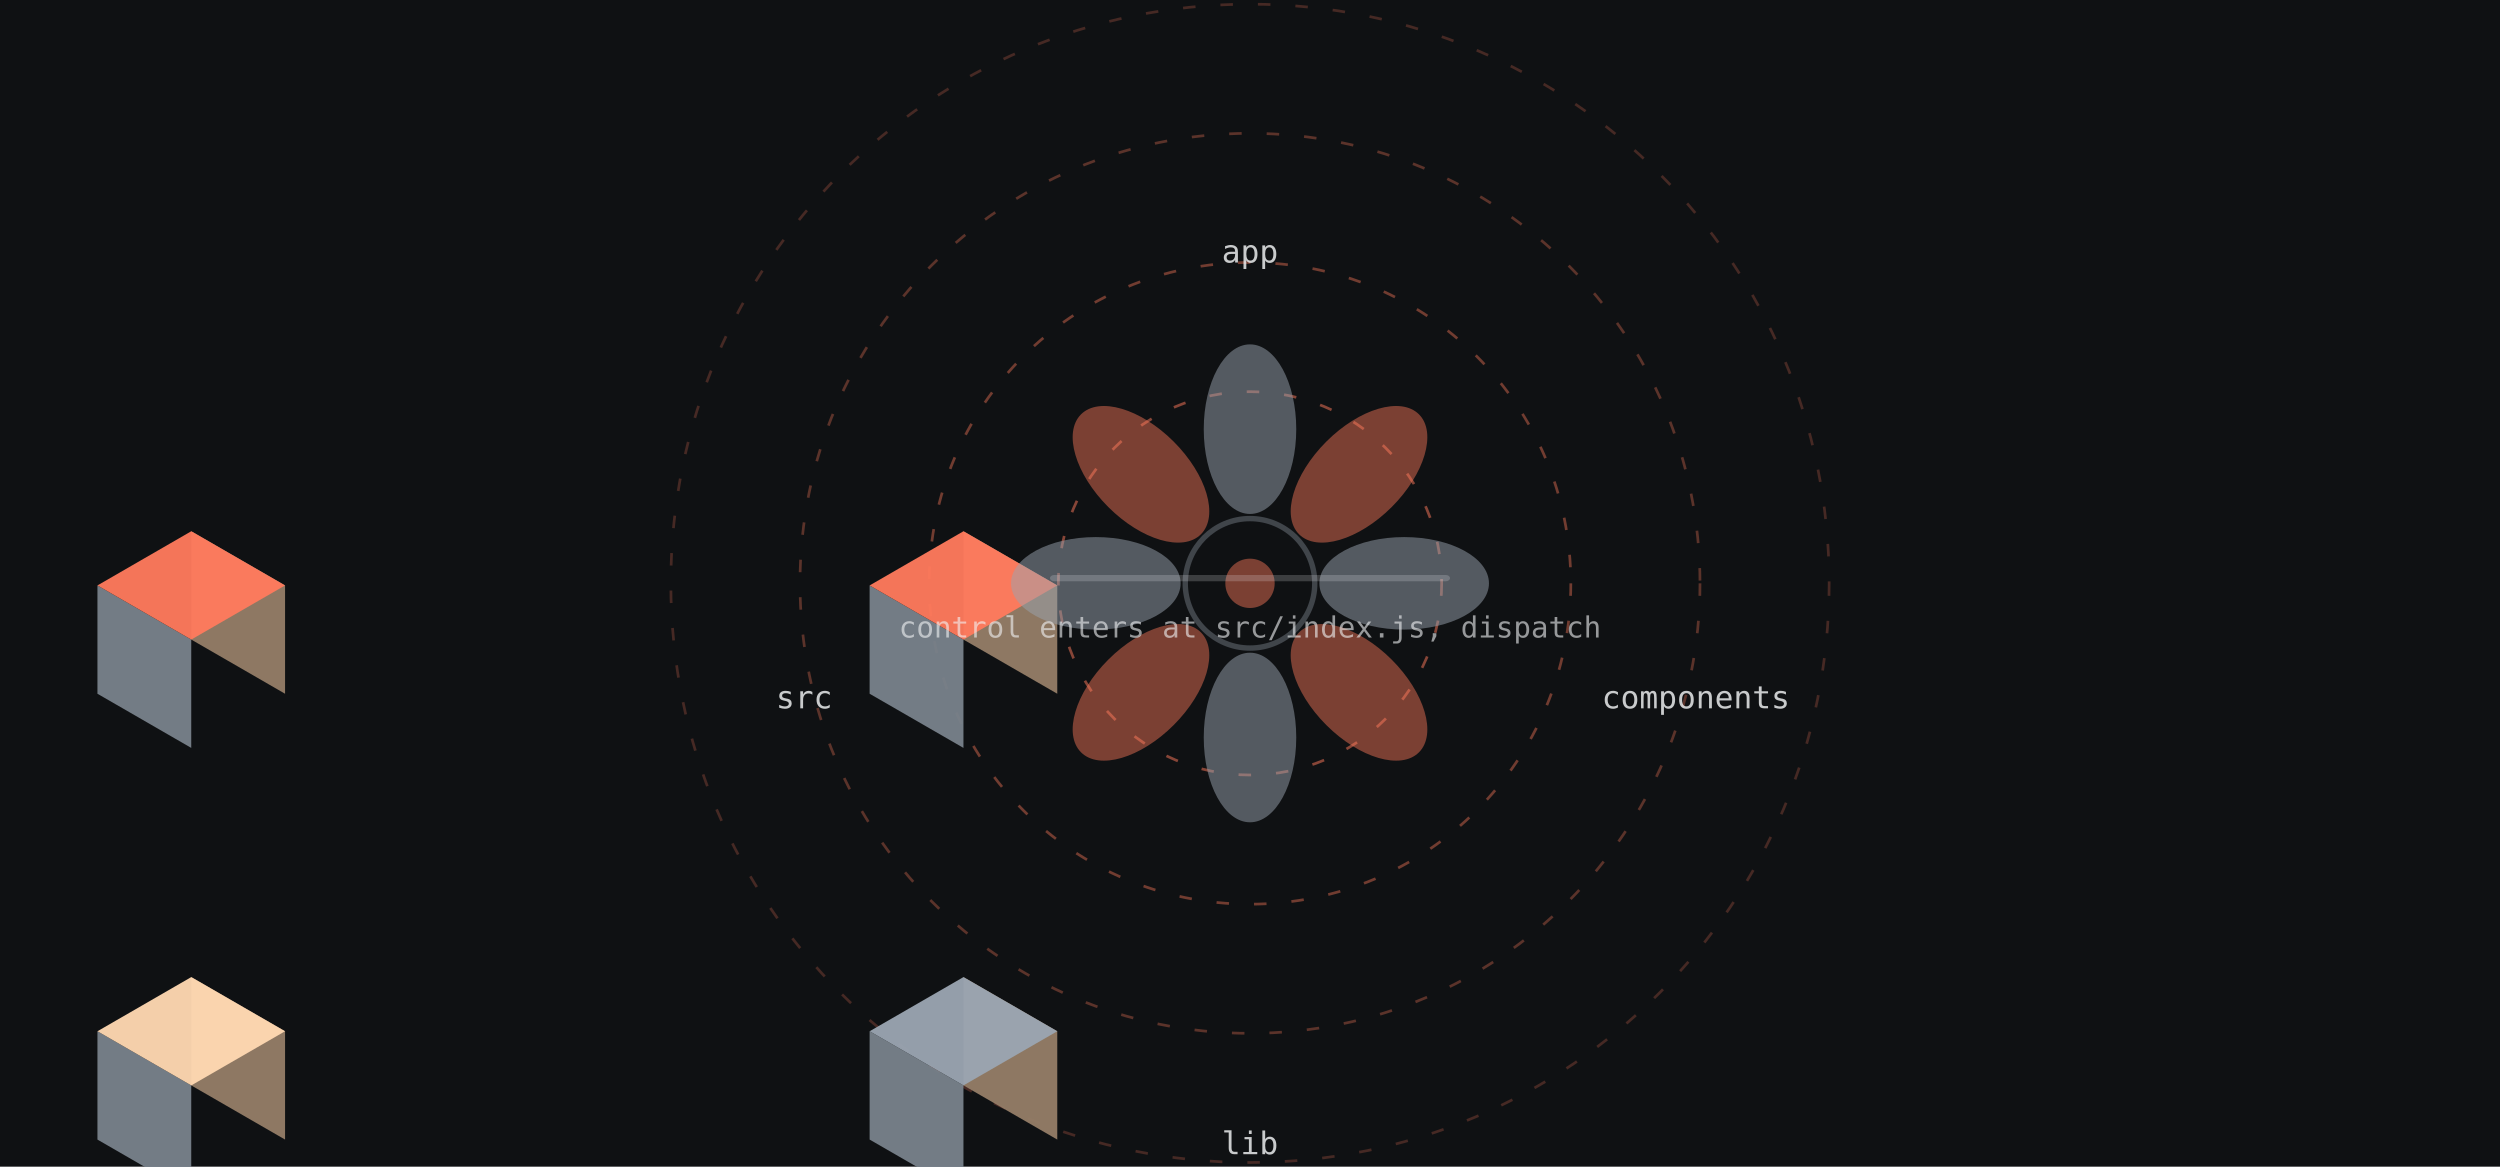
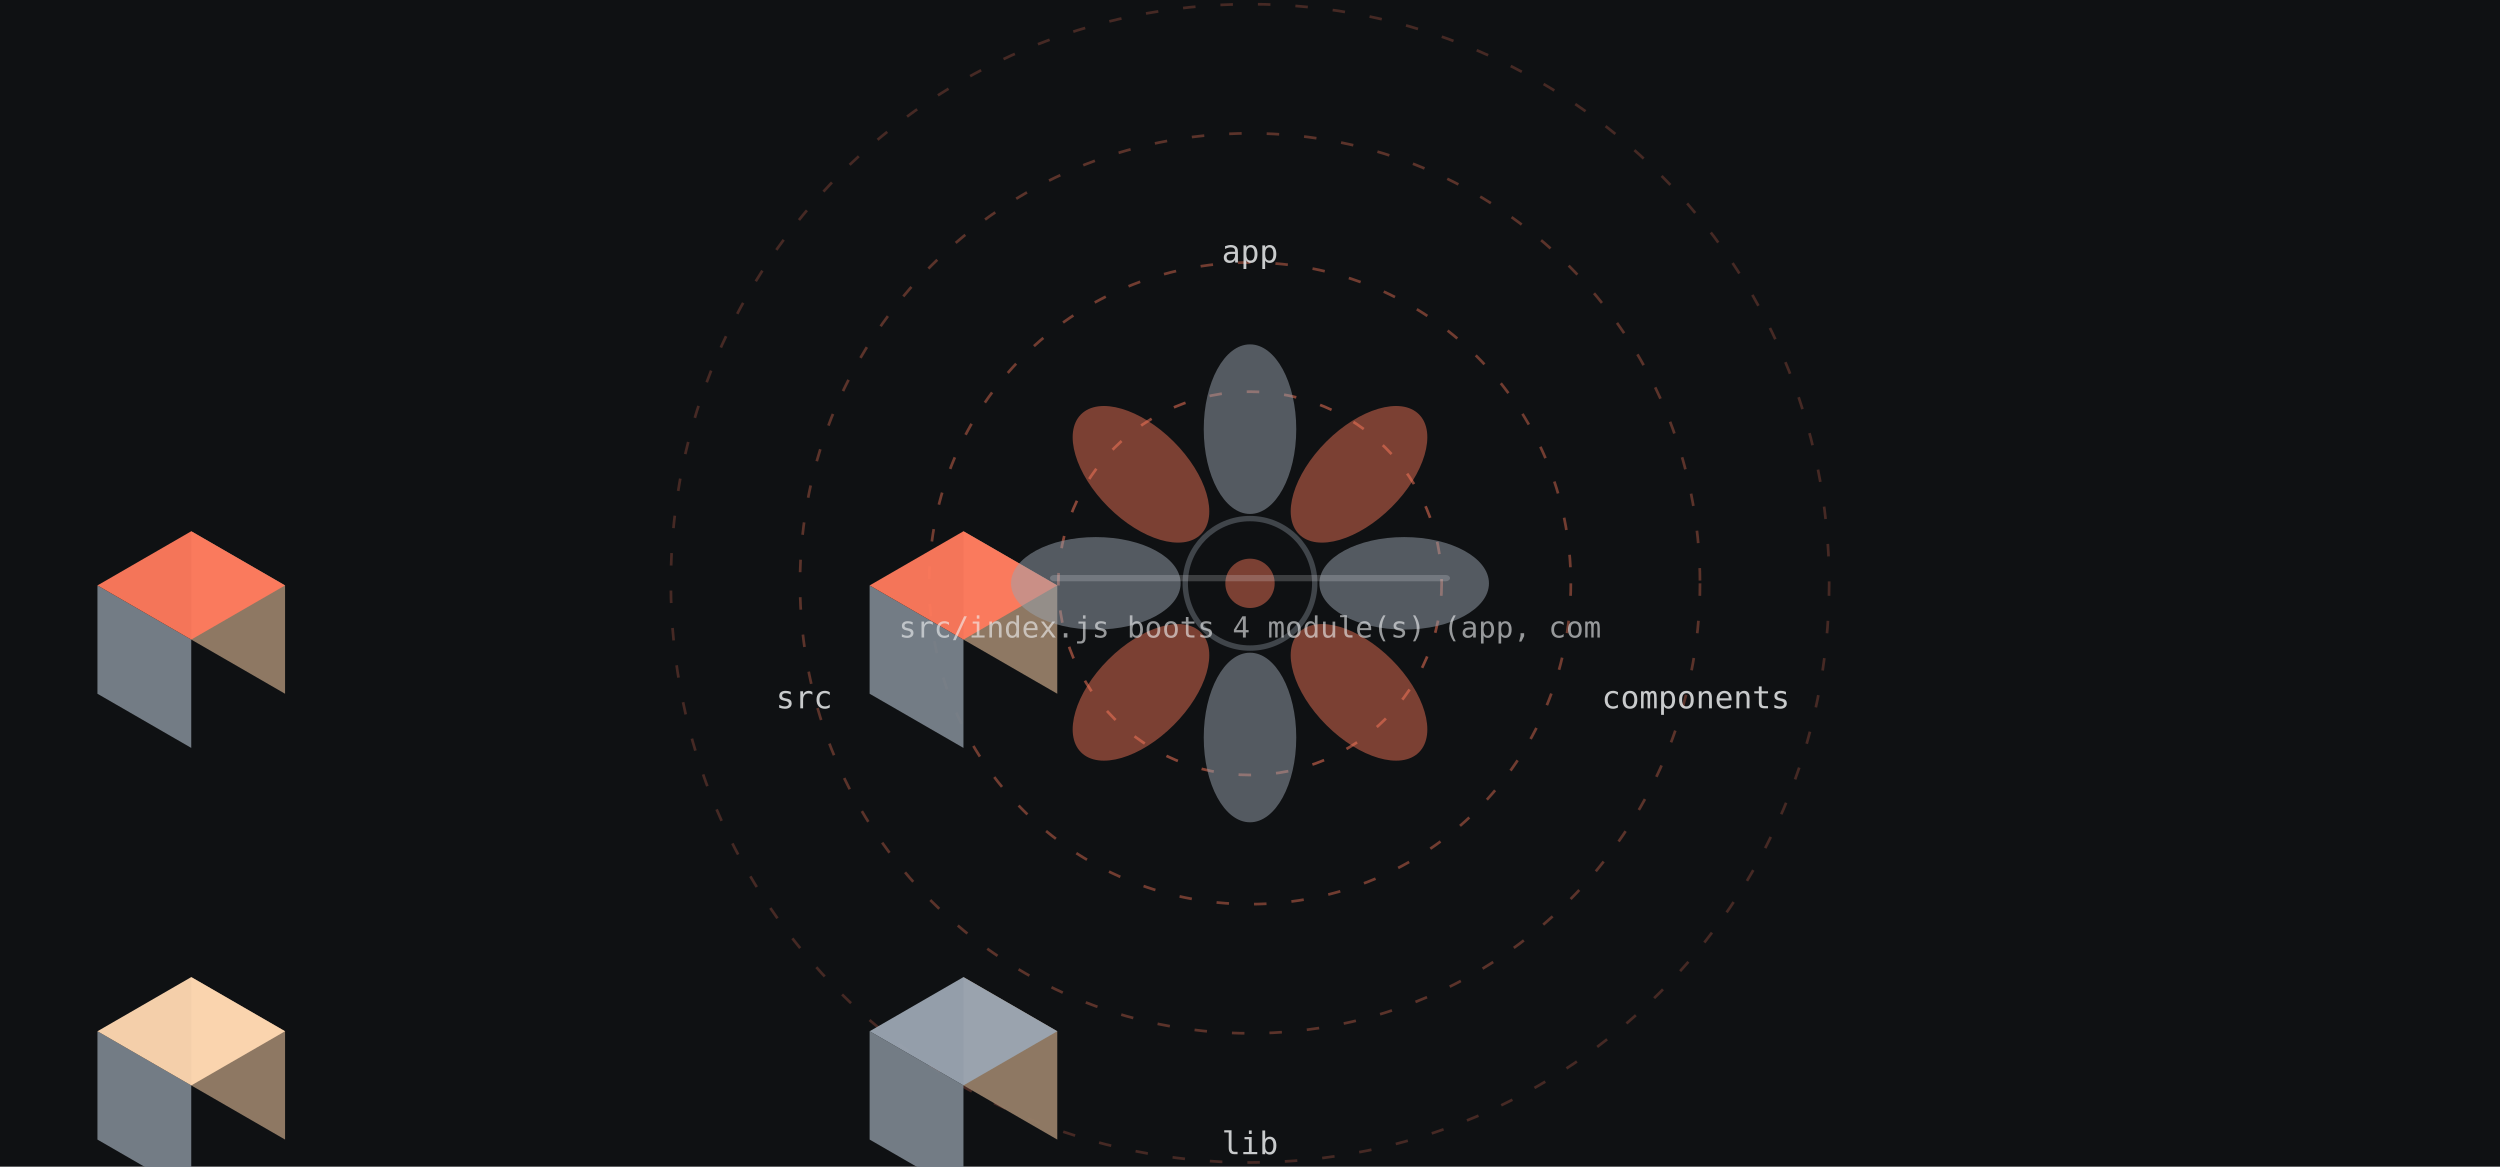
<svg xmlns="http://www.w3.org/2000/svg" viewBox="0 0 1200 560" width="1200" height="560" role="img" aria-label="devstate workflow">
  <rect width="1200" height="560" fill="#0f1113" />
  <defs>
    <linearGradient id="gk" x1="0" y1="0" x2="1" y2="1">
      <stop offset="0%" stop-color="#ff7a5c" />
      <stop offset="100%" stop-color="#9aa5b1" />
    </linearGradient>
  </defs>
  <circle cx="600.00" cy="280.00" r="92.00" fill="none" stroke="rgba(255,122,92,0.500)" stroke-width="1.30" opacity="1.00" stroke-dasharray="6 12" />
  <circle cx="600.00" cy="280.00" r="154.00" fill="none" stroke="rgba(255,122,92,0.410)" stroke-width="1.30" opacity="1.00" stroke-dasharray="6 12" />
  <circle cx="600.00" cy="280.00" r="216.00" fill="none" stroke="rgba(255,122,92,0.320)" stroke-width="1.30" opacity="1.00" stroke-dasharray="6 12" />
  <circle cx="600.00" cy="280.00" r="278.00" fill="none" stroke="rgba(255,122,92,0.230)" stroke-width="1.30" opacity="1.00" stroke-dasharray="6 12" />
  <polygon points="462.46,307.00 507.49,333.00 507.49,281.00 462.46,255.00" fill="#947d67" opacity="0.95" />
  <polygon points="417.42,333.00 462.46,359.00 462.46,307.00 417.42,281.00" fill="#78818a" opacity="0.95" />
  <polygon points="462.46,255.00 507.49,281.00 462.46,307.00 417.42,281.00" fill="#ff7a5c" opacity="0.95" />
  <text x="600" y="126" font-family="ui-monospace,Menlo,monospace" font-size="15" fill="rgba(241,243,245,0.820)" text-anchor="middle">app</text>
  <polygon points="462.46,521.00 507.49,547.00 507.49,495.00 462.46,469.00" fill="#947d67" opacity="0.95" />
  <polygon points="417.42,547.00 462.46,573.00 462.46,521.00 417.42,495.00" fill="#78818a" opacity="0.95" />
  <polygon points="462.46,469.00 507.49,495.00 462.46,521.00 417.42,495.00" fill="#9aa5b1" opacity="0.95" />
  <text x="814" y="340" font-family="ui-monospace,Menlo,monospace" font-size="15" fill="rgba(241,243,245,0.820)" text-anchor="middle">components</text>
  <polygon points="91.80,521.00 136.83,547.00 136.83,495.00 91.80,469.00" fill="#947d67" opacity="0.95" />
  <polygon points="46.77,547.00 91.80,573.00 91.80,521.00 46.77,495.00" fill="#78818a" opacity="0.95" />
  <polygon points="91.80,469.00 136.83,495.00 91.80,521.00 46.77,495.00" fill="#ffd8b1" opacity="0.95" />
  <text x="600" y="554" font-family="ui-monospace,Menlo,monospace" font-size="15" fill="rgba(241,243,245,0.820)" text-anchor="middle">lib</text>
  <polygon points="91.80,307.00 136.83,333.00 136.83,281.00 91.80,255.00" fill="#947d67" opacity="0.95" />
  <polygon points="46.77,333.00 91.80,359.00 91.80,307.00 46.77,281.00" fill="#78818a" opacity="0.95" />
  <polygon points="91.80,255.00 136.83,281.00 91.80,307.00 46.77,281.00" fill="#ff7a5c" opacity="0.95" />
  <text x="386" y="340" font-family="ui-monospace,Menlo,monospace" font-size="15" fill="rgba(241,243,245,0.820)" text-anchor="middle">src</text>
  <ellipse cx="600.00" cy="206.00" rx="22.20" ry="40.70" fill="rgba(154,165,177,0.500)" opacity="1.00" transform="rotate(0.0 600.00 206.00)" />
  <ellipse cx="652.33" cy="227.67" rx="22.20" ry="40.70" fill="rgba(255,122,92,0.450)" opacity="1.00" transform="rotate(45.0 652.33 227.67)" />
  <ellipse cx="674.00" cy="280.00" rx="22.20" ry="40.70" fill="rgba(154,165,177,0.500)" opacity="1.00" transform="rotate(90.0 674.00 280.00)" />
  <ellipse cx="652.33" cy="332.33" rx="22.20" ry="40.70" fill="rgba(255,122,92,0.450)" opacity="1.00" transform="rotate(135.0 652.33 332.33)" />
  <ellipse cx="600.00" cy="354.00" rx="22.20" ry="40.70" fill="rgba(154,165,177,0.500)" opacity="1.00" transform="rotate(180.0 600.00 354.00)" />
  <ellipse cx="547.67" cy="332.33" rx="22.20" ry="40.70" fill="rgba(255,122,92,0.450)" opacity="1.00" transform="rotate(225.0 547.67 332.33)" />
  <ellipse cx="526.00" cy="280.00" rx="22.20" ry="40.70" fill="rgba(154,165,177,0.500)" opacity="1.00" transform="rotate(270.0 526.00 280.00)" />
  <ellipse cx="547.67" cy="227.67" rx="22.20" ry="40.70" fill="rgba(255,122,92,0.450)" opacity="1.00" transform="rotate(315.0 547.67 227.67)" />
  <circle cx="600.00" cy="280.00" r="31.08" fill="none" stroke="rgba(154,165,177,0.500)" stroke-width="2.59" opacity="0.70" />
  <circle cx="600.00" cy="280.00" r="11.84" fill="rgba(255,122,92,0.450)" opacity="1.00" />
  <rect x="504.00" y="276.00" width="192.00" height="3.00" rx="2.00" fill="rgba(241,243,245,0.200)" opacity="1.00" />
-   <text x="600" y="306" font-family="ui-monospace,Menlo,monospace" font-size="14" fill="rgba(241,243,245,0.600)" text-anchor="middle">control enters at src/index.js, dispatch</text>
+   <text x="600" y="306" font-family="ui-monospace,Menlo,monospace" font-size="14" fill="rgba(241,243,245,0.600)" text-anchor="middle">src/index.js boots 4 module(s) (app, com</text>
</svg>
